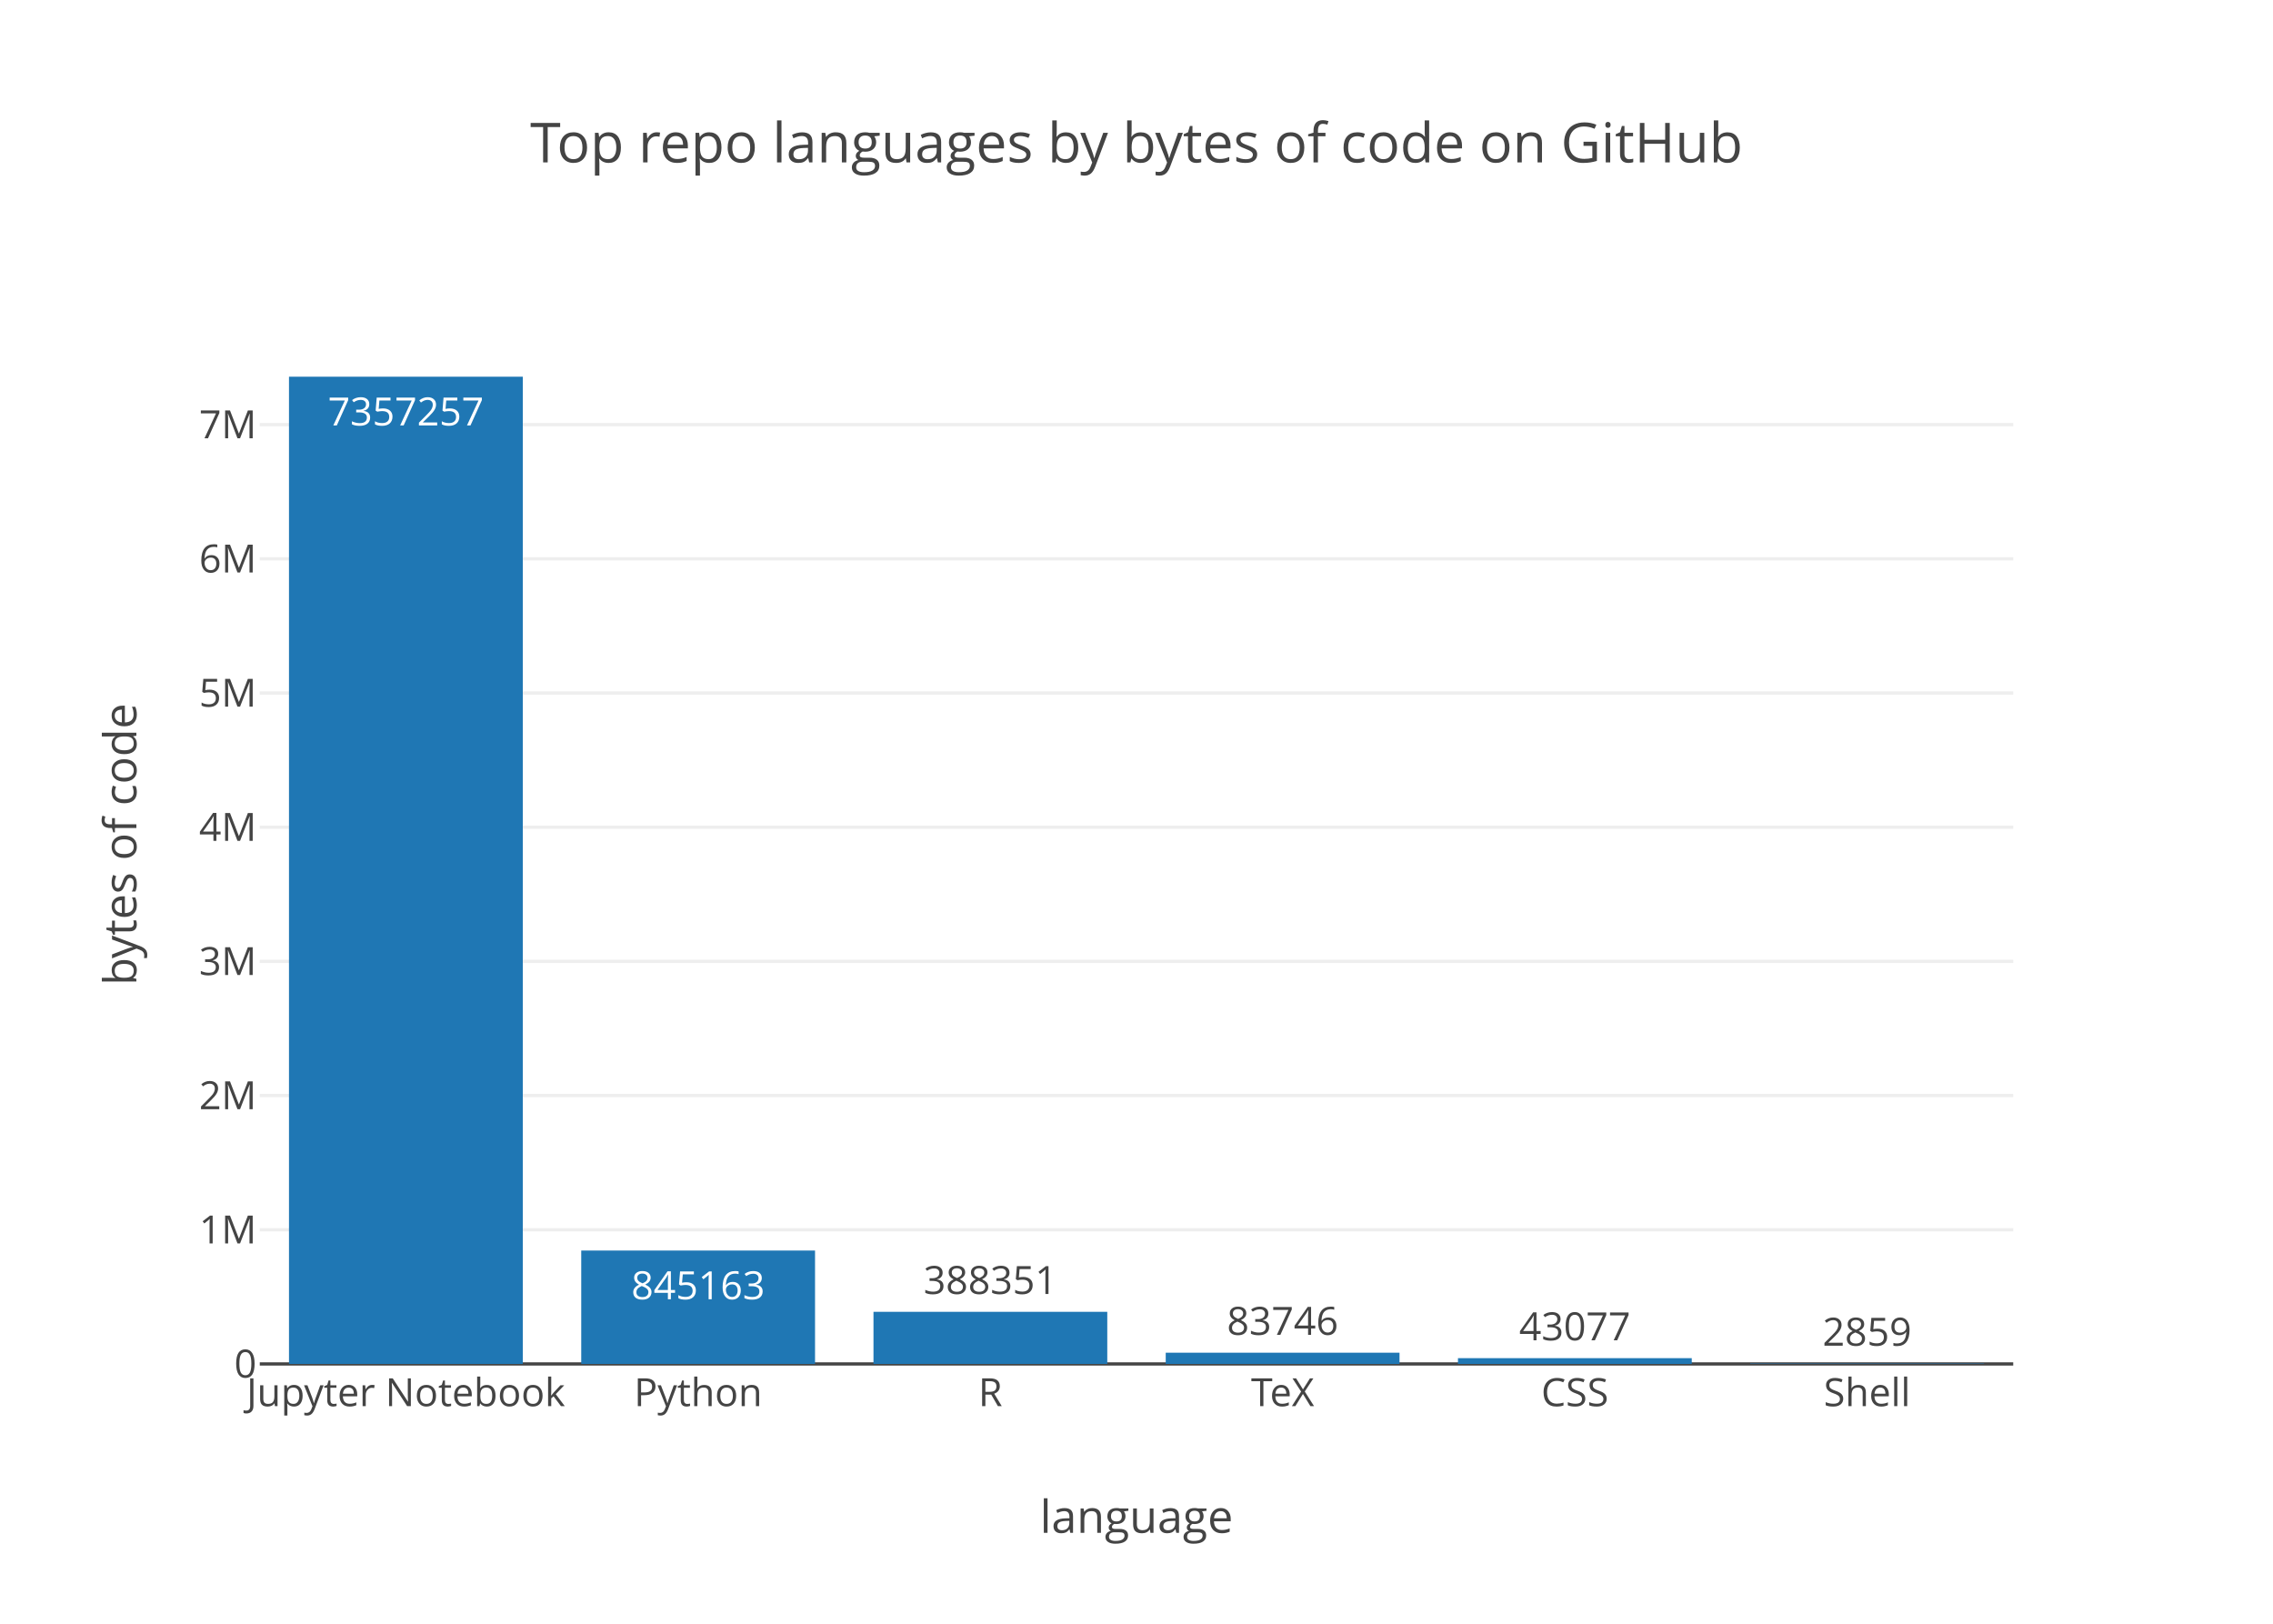
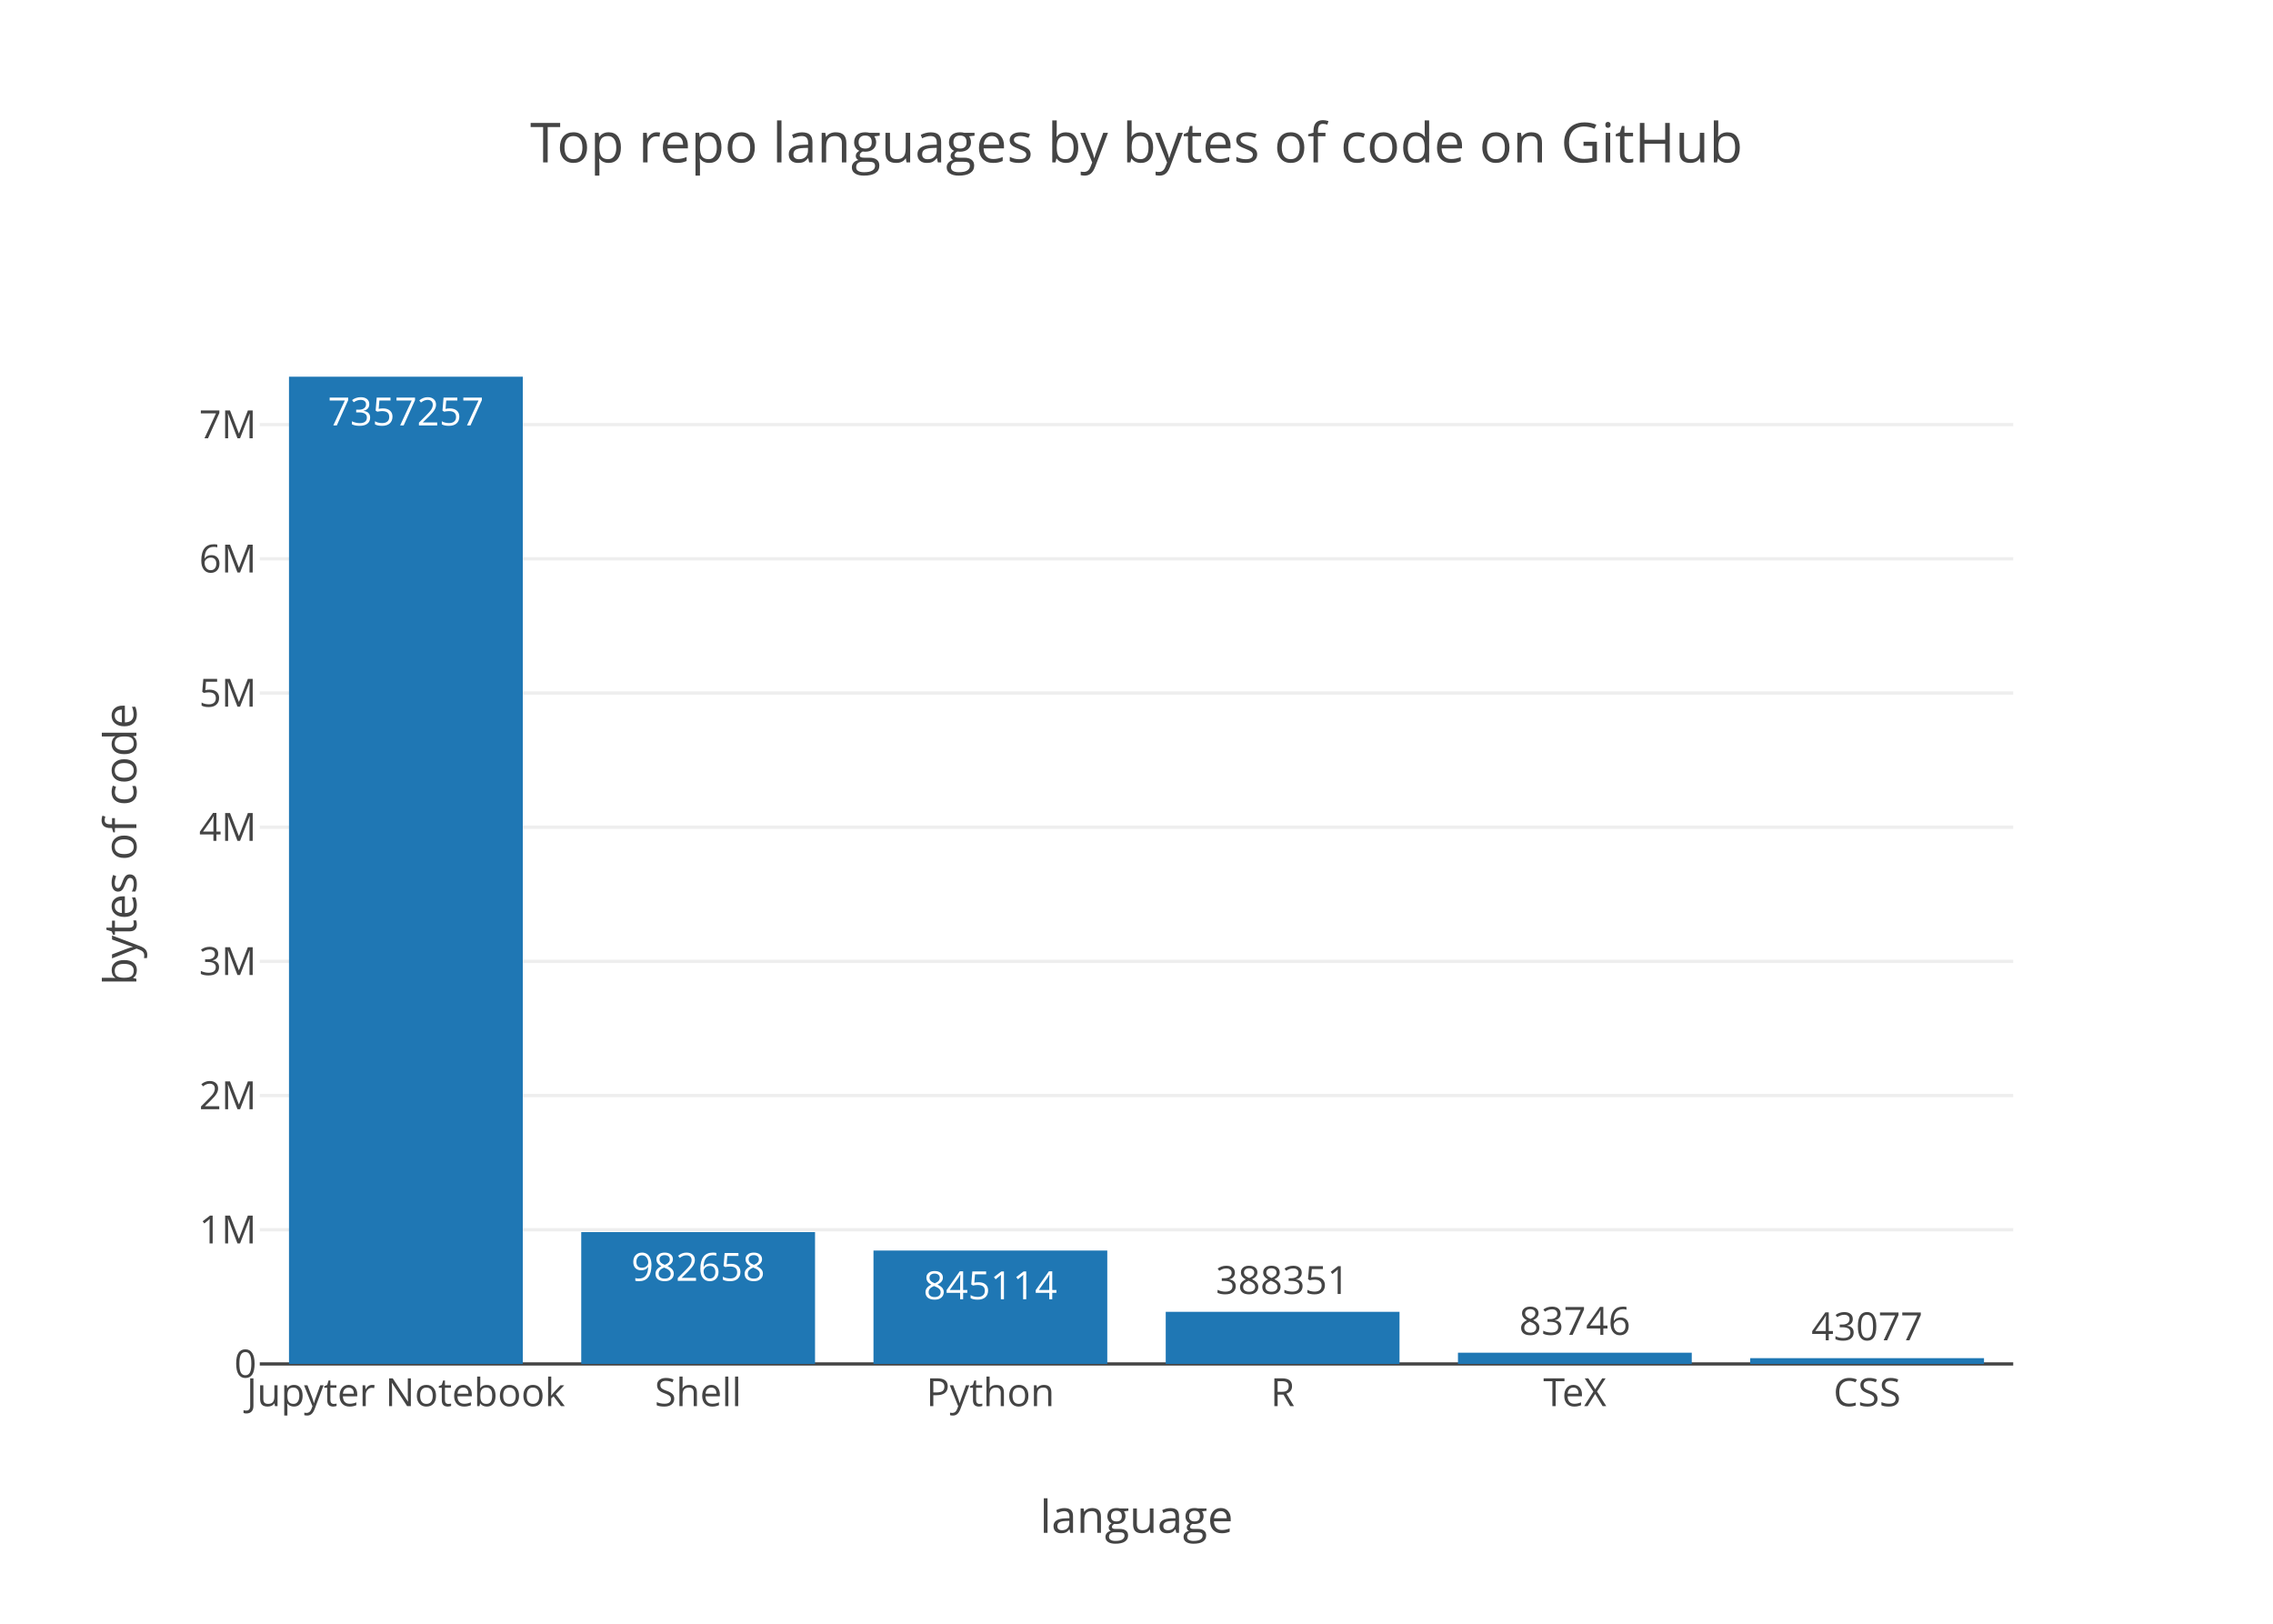
<svg xmlns="http://www.w3.org/2000/svg" class="main-svg" width="700" height="500" viewBox="0 0 700 500">
  <rect x="0" y="0" width="700" height="500" style="fill: rgb(255, 255, 255); fill-opacity: 1;" />
-   <defs id="defs-b61b9b">
+   <defs id="defs-1b9845">
    <g class="clips">
-       <clipPath id="clipb61b9bxyplot" class="plotclip">
+       <clipPath id="clip1b9845xyplot" class="plotclip">
        <rect width="540" height="320" />
      </clipPath>
-       <clipPath class="axesclip" id="clipb61b9bx">
+       <clipPath class="axesclip" id="clip1b9845x">
        <rect x="80" y="0" width="540" height="500" />
      </clipPath>
-       <clipPath class="axesclip" id="clipb61b9by">
+       <clipPath class="axesclip" id="clip1b9845y">
        <rect x="0" y="100" width="700" height="320" />
      </clipPath>
-       <clipPath class="axesclip" id="clipb61b9bxy">
+       <clipPath class="axesclip" id="clip1b9845xy">
        <rect x="80" y="100" width="540" height="320" />
      </clipPath>
    </g>
    <g class="gradients" />
  </defs>
  <g class="bglayer" />
  <g class="layer-below">
    <g class="imagelayer" />
    <g class="shapelayer" />
  </g>
  <g class="cartesianlayer">
    <g class="subplot xy">
      <g class="layer-subplot">
        <g class="shapelayer" />
        <g class="imagelayer" />
      </g>
      <g class="gridlayer">
        <g class="x" />
        <g class="y">
          <path class="ygrid crisp" transform="translate(0,378.68)" d="M80,0h540" style="stroke: rgb(238, 238, 238); stroke-opacity: 1; stroke-width: 1px;" />
          <path class="ygrid crisp" transform="translate(0,337.36)" d="M80,0h540" style="stroke: rgb(238, 238, 238); stroke-opacity: 1; stroke-width: 1px;" />
          <path class="ygrid crisp" transform="translate(0,296.04)" d="M80,0h540" style="stroke: rgb(238, 238, 238); stroke-opacity: 1; stroke-width: 1px;" />
          <path class="ygrid crisp" transform="translate(0,254.72)" d="M80,0h540" style="stroke: rgb(238, 238, 238); stroke-opacity: 1; stroke-width: 1px;" />
          <path class="ygrid crisp" transform="translate(0,213.4)" d="M80,0h540" style="stroke: rgb(238, 238, 238); stroke-opacity: 1; stroke-width: 1px;" />
          <path class="ygrid crisp" transform="translate(0,172.08)" d="M80,0h540" style="stroke: rgb(238, 238, 238); stroke-opacity: 1; stroke-width: 1px;" />
          <path class="ygrid crisp" transform="translate(0,130.76)" d="M80,0h540" style="stroke: rgb(238, 238, 238); stroke-opacity: 1; stroke-width: 1px;" />
        </g>
      </g>
      <g class="zerolinelayer">
        <path class="yzl zl crisp" transform="translate(0,420)" d="M80,0h540" style="stroke: rgb(68, 68, 68); stroke-opacity: 1; stroke-width: 1px;" />
      </g>
      <path class="xlines-below" />
      <path class="ylines-below" />
      <g class="overlines-below" />
      <g class="xaxislayer-below" />
      <g class="yaxislayer-below" />
      <g class="overaxes-below" />
-       <g class="plot" transform="translate(80, 100)" clip-path="url('#clipb61b9bxyplot')">
+       <g class="plot" transform="translate(80, 100)" clip-path="url('#clip1b9845xyplot')">
        <g class="barlayer mlayer">
          <g class="trace bars" style="opacity: 1;">
            <g class="points">
              <g class="point">
                <path d="M9,320V16H81V320Z" style="vector-effect: non-scaling-stroke; opacity: 1; stroke-width: 0px; fill: rgb(31, 119, 180); fill-opacity: 1;" />
                <text class="bartext bartext-inside" transform="translate(44.99219 31)" text-anchor="middle" data-notex="1" x="0" y="0" style="font-family: 'Open Sans', verdana, arial, sans-serif; font-size: 12px; fill: rgb(255, 255, 255); fill-opacity: 1; white-space: pre;">7357257</text>
              </g>
              <g class="point">
-                 <path d="M99,320V285.08H171V320Z" style="vector-effect: non-scaling-stroke; opacity: 1; stroke-width: 0px; fill: rgb(31, 119, 180); fill-opacity: 1;" />
-                 <text class="bartext bartext-inside" transform="translate(134.9922 300.08)" text-anchor="middle" data-notex="1" x="0" y="0" style="font-family: 'Open Sans', verdana, arial, sans-serif; font-size: 12px; fill: rgb(255, 255, 255); fill-opacity: 1; white-space: pre;">845163</text>
+                 <path d="M99,320V279.4H171V320Z" style="vector-effect: non-scaling-stroke; opacity: 1; stroke-width: 0px; fill: rgb(31, 119, 180); fill-opacity: 1;" />
+                 <text class="bartext bartext-inside" transform="translate(134.9922 294.4)" text-anchor="middle" data-notex="1" x="0" y="0" style="font-family: 'Open Sans', verdana, arial, sans-serif; font-size: 12px; fill: rgb(255, 255, 255); fill-opacity: 1; white-space: pre;">982658</text>
              </g>
              <g class="point">
-                 <path d="M189,320V303.95H261V320Z" style="vector-effect: non-scaling-stroke; opacity: 1; stroke-width: 0px; fill: rgb(31, 119, 180); fill-opacity: 1;" />
-                 <text class="bartext bartext-outside" transform="translate(224.9922 298.45)" text-anchor="middle" data-notex="1" x="0" y="0" style="font-family: 'Open Sans', verdana, arial, sans-serif; font-size: 12px; fill: rgb(68, 68, 68); fill-opacity: 1; white-space: pre;">388351</text>
+                 <path d="M189,320V285.08H261V320Z" style="vector-effect: non-scaling-stroke; opacity: 1; stroke-width: 0px; fill: rgb(31, 119, 180); fill-opacity: 1;" />
+                 <text class="bartext bartext-inside" transform="translate(224.9922 300.08)" text-anchor="middle" data-notex="1" x="0" y="0" style="font-family: 'Open Sans', verdana, arial, sans-serif; font-size: 12px; fill: rgb(255, 255, 255); fill-opacity: 1; white-space: pre;">845114</text>
              </g>
              <g class="point">
-                 <path d="M279,320V316.54H351V320Z" style="vector-effect: non-scaling-stroke; opacity: 1; stroke-width: 0px; fill: rgb(31, 119, 180); fill-opacity: 1;" />
-                 <text class="bartext bartext-outside" transform="translate(314.9922 311.04)" text-anchor="middle" data-notex="1" x="0" y="0" style="font-family: 'Open Sans', verdana, arial, sans-serif; font-size: 12px; fill: rgb(68, 68, 68); fill-opacity: 1; white-space: pre;">83746</text>
+                 <path d="M279,320V303.95H351V320Z" style="vector-effect: non-scaling-stroke; opacity: 1; stroke-width: 0px; fill: rgb(31, 119, 180); fill-opacity: 1;" />
+                 <text class="bartext bartext-outside" transform="translate(314.9922 298.45)" text-anchor="middle" data-notex="1" x="0" y="0" style="font-family: 'Open Sans', verdana, arial, sans-serif; font-size: 12px; fill: rgb(68, 68, 68); fill-opacity: 1; white-space: pre;">388351</text>
              </g>
              <g class="point">
-                 <path d="M369,320V318.22H441V320Z" style="vector-effect: non-scaling-stroke; opacity: 1; stroke-width: 0px; fill: rgb(31, 119, 180); fill-opacity: 1;" />
-                 <text class="bartext bartext-outside" transform="translate(404.9922 312.72)" text-anchor="middle" data-notex="1" x="0" y="0" style="font-family: 'Open Sans', verdana, arial, sans-serif; font-size: 12px; fill: rgb(68, 68, 68); fill-opacity: 1; white-space: pre;">43077</text>
+                 <path d="M369,320V316.54H441V320Z" style="vector-effect: non-scaling-stroke; opacity: 1; stroke-width: 0px; fill: rgb(31, 119, 180); fill-opacity: 1;" />
+                 <text class="bartext bartext-outside" transform="translate(404.9922 311.04)" text-anchor="middle" data-notex="1" x="0" y="0" style="font-family: 'Open Sans', verdana, arial, sans-serif; font-size: 12px; fill: rgb(68, 68, 68); fill-opacity: 1; white-space: pre;">83746</text>
              </g>
              <g class="point">
-                 <path d="M459,320V319.88H531V320Z" style="vector-effect: non-scaling-stroke; opacity: 1; stroke-width: 0px; fill: rgb(31, 119, 180); fill-opacity: 1;" />
-                 <text class="bartext bartext-outside" transform="translate(494.9922 314.38)" text-anchor="middle" data-notex="1" x="0" y="0" style="font-family: 'Open Sans', verdana, arial, sans-serif; font-size: 12px; fill: rgb(68, 68, 68); fill-opacity: 1; white-space: pre;">2859</text>
+                 <path d="M459,320V318.22H531V320Z" style="vector-effect: non-scaling-stroke; opacity: 1; stroke-width: 0px; fill: rgb(31, 119, 180); fill-opacity: 1;" />
+                 <text class="bartext bartext-outside" transform="translate(494.9922 312.72)" text-anchor="middle" data-notex="1" x="0" y="0" style="font-family: 'Open Sans', verdana, arial, sans-serif; font-size: 12px; fill: rgb(68, 68, 68); fill-opacity: 1; white-space: pre;">43077</text>
              </g>
            </g>
          </g>
        </g>
      </g>
      <g class="overplot" />
      <path class="xlines-above crisp" d="M0,0" style="fill: none;" />
      <path class="ylines-above crisp" d="M0,0" style="fill: none;" />
      <g class="overlines-above" />
      <g class="xaxislayer-above">
        <g class="xtick">
          <text text-anchor="middle" x="0" y="433" transform="translate(125,0)" style="font-family: 'Open Sans', verdana, arial, sans-serif; font-size: 12px; fill: rgb(68, 68, 68); fill-opacity: 1; white-space: pre;">Jupyter Notebook</text>
        </g>
        <g class="xtick">
-           <text text-anchor="middle" x="0" y="433" transform="translate(215,0)" style="font-family: 'Open Sans', verdana, arial, sans-serif; font-size: 12px; fill: rgb(68, 68, 68); fill-opacity: 1; white-space: pre;">Python</text>
+           <text text-anchor="middle" x="0" y="433" transform="translate(215,0)" style="font-family: 'Open Sans', verdana, arial, sans-serif; font-size: 12px; fill: rgb(68, 68, 68); fill-opacity: 1; white-space: pre;">Shell</text>
        </g>
        <g class="xtick">
-           <text text-anchor="middle" x="0" y="433" transform="translate(305,0)" style="font-family: 'Open Sans', verdana, arial, sans-serif; font-size: 12px; fill: rgb(68, 68, 68); fill-opacity: 1; white-space: pre;">R</text>
+           <text text-anchor="middle" x="0" y="433" transform="translate(305,0)" style="font-family: 'Open Sans', verdana, arial, sans-serif; font-size: 12px; fill: rgb(68, 68, 68); fill-opacity: 1; white-space: pre;">Python</text>
        </g>
        <g class="xtick">
-           <text text-anchor="middle" x="0" y="433" transform="translate(395,0)" style="font-family: 'Open Sans', verdana, arial, sans-serif; font-size: 12px; fill: rgb(68, 68, 68); fill-opacity: 1; white-space: pre;">TeX</text>
+           <text text-anchor="middle" x="0" y="433" transform="translate(395,0)" style="font-family: 'Open Sans', verdana, arial, sans-serif; font-size: 12px; fill: rgb(68, 68, 68); fill-opacity: 1; white-space: pre;">R</text>
        </g>
        <g class="xtick">
-           <text text-anchor="middle" x="0" y="433" transform="translate(485,0)" style="font-family: 'Open Sans', verdana, arial, sans-serif; font-size: 12px; fill: rgb(68, 68, 68); fill-opacity: 1; white-space: pre;">CSS</text>
+           <text text-anchor="middle" x="0" y="433" transform="translate(485,0)" style="font-family: 'Open Sans', verdana, arial, sans-serif; font-size: 12px; fill: rgb(68, 68, 68); fill-opacity: 1; white-space: pre;">TeX</text>
        </g>
        <g class="xtick">
-           <text text-anchor="middle" x="0" y="433" transform="translate(575,0)" style="font-family: 'Open Sans', verdana, arial, sans-serif; font-size: 12px; fill: rgb(68, 68, 68); fill-opacity: 1; white-space: pre;">Shell</text>
+           <text text-anchor="middle" x="0" y="433" transform="translate(575,0)" style="font-family: 'Open Sans', verdana, arial, sans-serif; font-size: 12px; fill: rgb(68, 68, 68); fill-opacity: 1; white-space: pre;">CSS</text>
        </g>
      </g>
      <g class="yaxislayer-above">
        <g class="ytick">
          <text text-anchor="end" x="79" y="4.2" transform="translate(0,420)" style="font-family: 'Open Sans', verdana, arial, sans-serif; font-size: 12px; fill: rgb(68, 68, 68); fill-opacity: 1; white-space: pre;">0</text>
        </g>
        <g class="ytick">
          <text text-anchor="end" x="79" y="4.2" transform="translate(0,378.68)" style="font-family: 'Open Sans', verdana, arial, sans-serif; font-size: 12px; fill: rgb(68, 68, 68); fill-opacity: 1; white-space: pre;">1M</text>
        </g>
        <g class="ytick">
          <text text-anchor="end" x="79" y="4.2" transform="translate(0,337.36)" style="font-family: 'Open Sans', verdana, arial, sans-serif; font-size: 12px; fill: rgb(68, 68, 68); fill-opacity: 1; white-space: pre;">2M</text>
        </g>
        <g class="ytick">
          <text text-anchor="end" x="79" y="4.2" transform="translate(0,296.04)" style="font-family: 'Open Sans', verdana, arial, sans-serif; font-size: 12px; fill: rgb(68, 68, 68); fill-opacity: 1; white-space: pre;">3M</text>
        </g>
        <g class="ytick">
          <text text-anchor="end" x="79" y="4.2" transform="translate(0,254.72)" style="font-family: 'Open Sans', verdana, arial, sans-serif; font-size: 12px; fill: rgb(68, 68, 68); fill-opacity: 1; white-space: pre;">4M</text>
        </g>
        <g class="ytick">
          <text text-anchor="end" x="79" y="4.2" transform="translate(0,213.4)" style="font-family: 'Open Sans', verdana, arial, sans-serif; font-size: 12px; fill: rgb(68, 68, 68); fill-opacity: 1; white-space: pre;">5M</text>
        </g>
        <g class="ytick">
          <text text-anchor="end" x="79" y="4.2" transform="translate(0,172.08)" style="font-family: 'Open Sans', verdana, arial, sans-serif; font-size: 12px; fill: rgb(68, 68, 68); fill-opacity: 1; white-space: pre;">6M</text>
        </g>
        <g class="ytick">
          <text text-anchor="end" x="79" y="4.2" transform="translate(0,130.76)" style="font-family: 'Open Sans', verdana, arial, sans-serif; font-size: 12px; fill: rgb(68, 68, 68); fill-opacity: 1; white-space: pre;">7M</text>
        </g>
      </g>
      <g class="overaxes-above" />
    </g>
  </g>
  <g class="polarlayer" />
  <g class="ternarylayer" />
  <g class="geolayer" />
  <g class="pielayer" />
  <g class="sunburstlayer" />
  <g class="glimages" />
-   <defs id="topdefs-b61b9b">
+   <defs id="topdefs-1b9845">
    <g class="clips" />
  </defs>
  <g class="layer-above">
    <g class="imagelayer" />
    <g class="shapelayer" />
  </g>
  <g class="infolayer">
    <g class="g-gtitle">
      <text class="gtitle" x="350" y="50" text-anchor="middle" dy="0em" style="font-family: 'Open Sans', verdana, arial, sans-serif; font-size: 17px; fill: rgb(68, 68, 68); opacity: 1; font-weight: normal; white-space: pre;">Top repo languages by bytes of code on GitHub</text>
    </g>
    <g class="g-xtitle">
      <text class="xtitle" x="350" y="472" text-anchor="middle" style="font-family: 'Open Sans', verdana, arial, sans-serif; font-size: 14px; fill: rgb(68, 68, 68); opacity: 1; font-weight: normal; white-space: pre;">language</text>
    </g>
    <g class="g-ytitle">
      <text class="ytitle" transform="rotate(-90,42,260)" x="42" y="260" text-anchor="middle" style="font-family: 'Open Sans', verdana, arial, sans-serif; font-size: 14px; fill: rgb(68, 68, 68); opacity: 1; font-weight: normal; white-space: pre;">bytes of code</text>
    </g>
  </g>
</svg>
